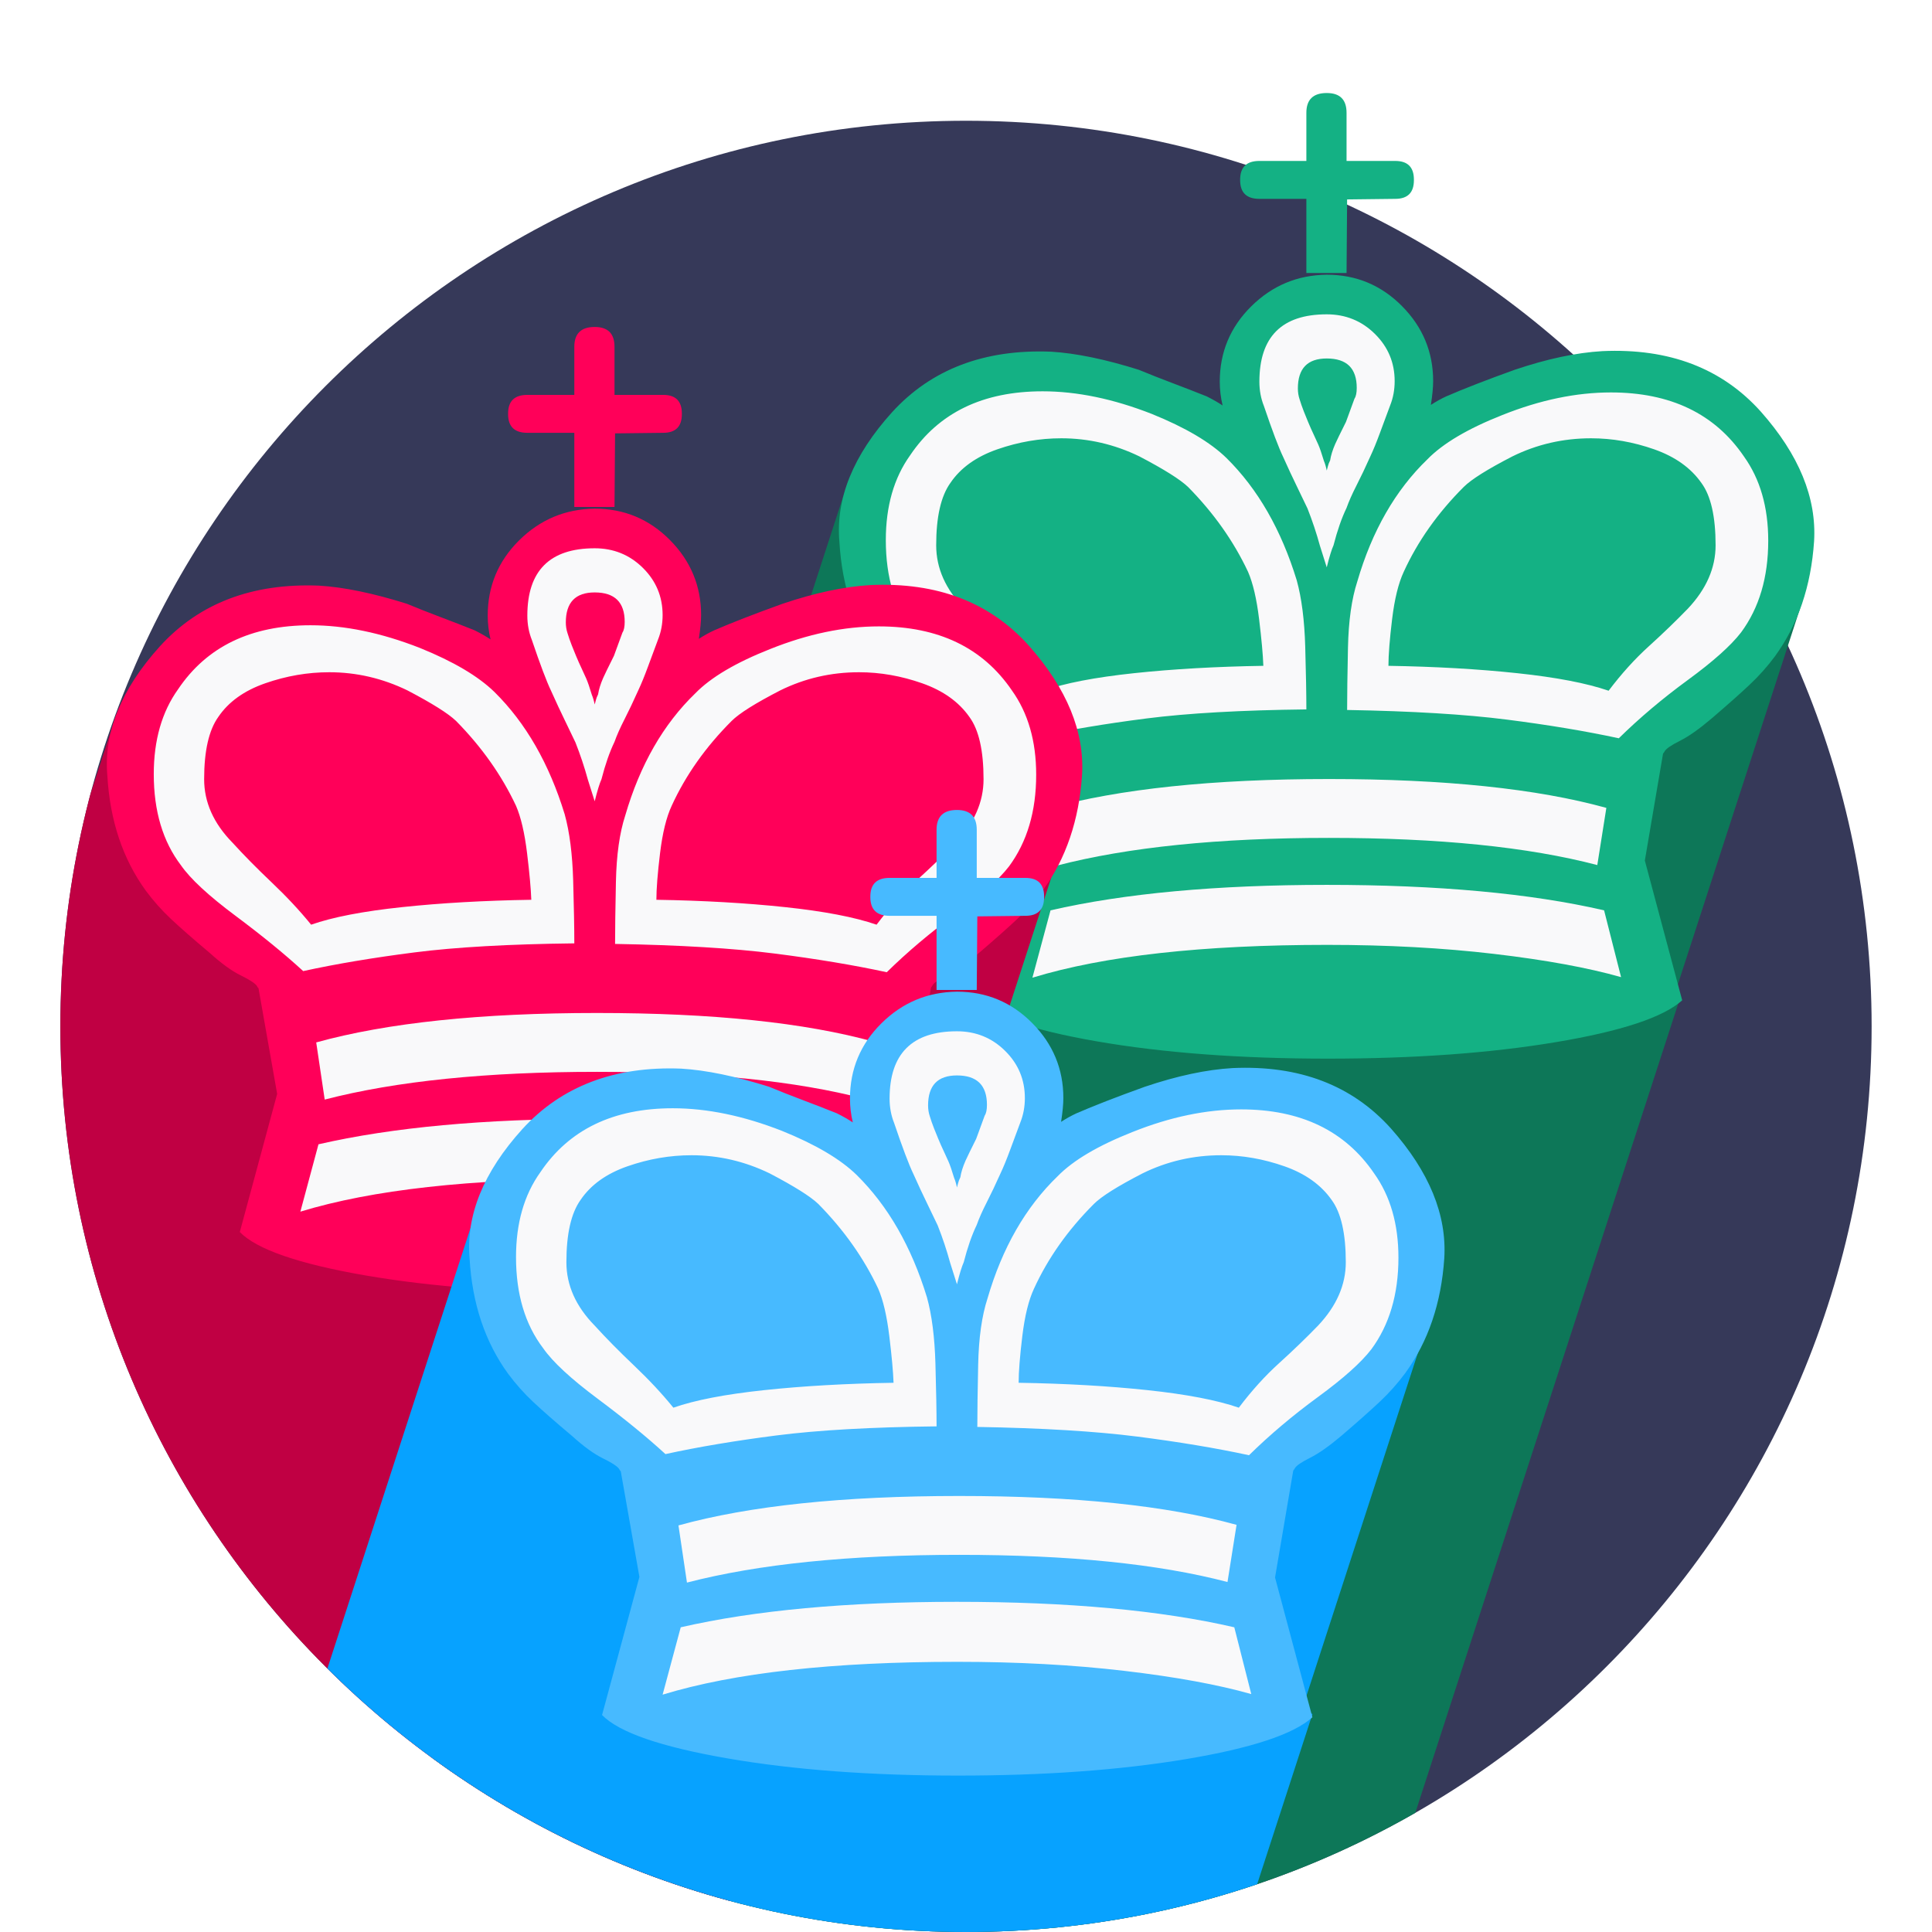
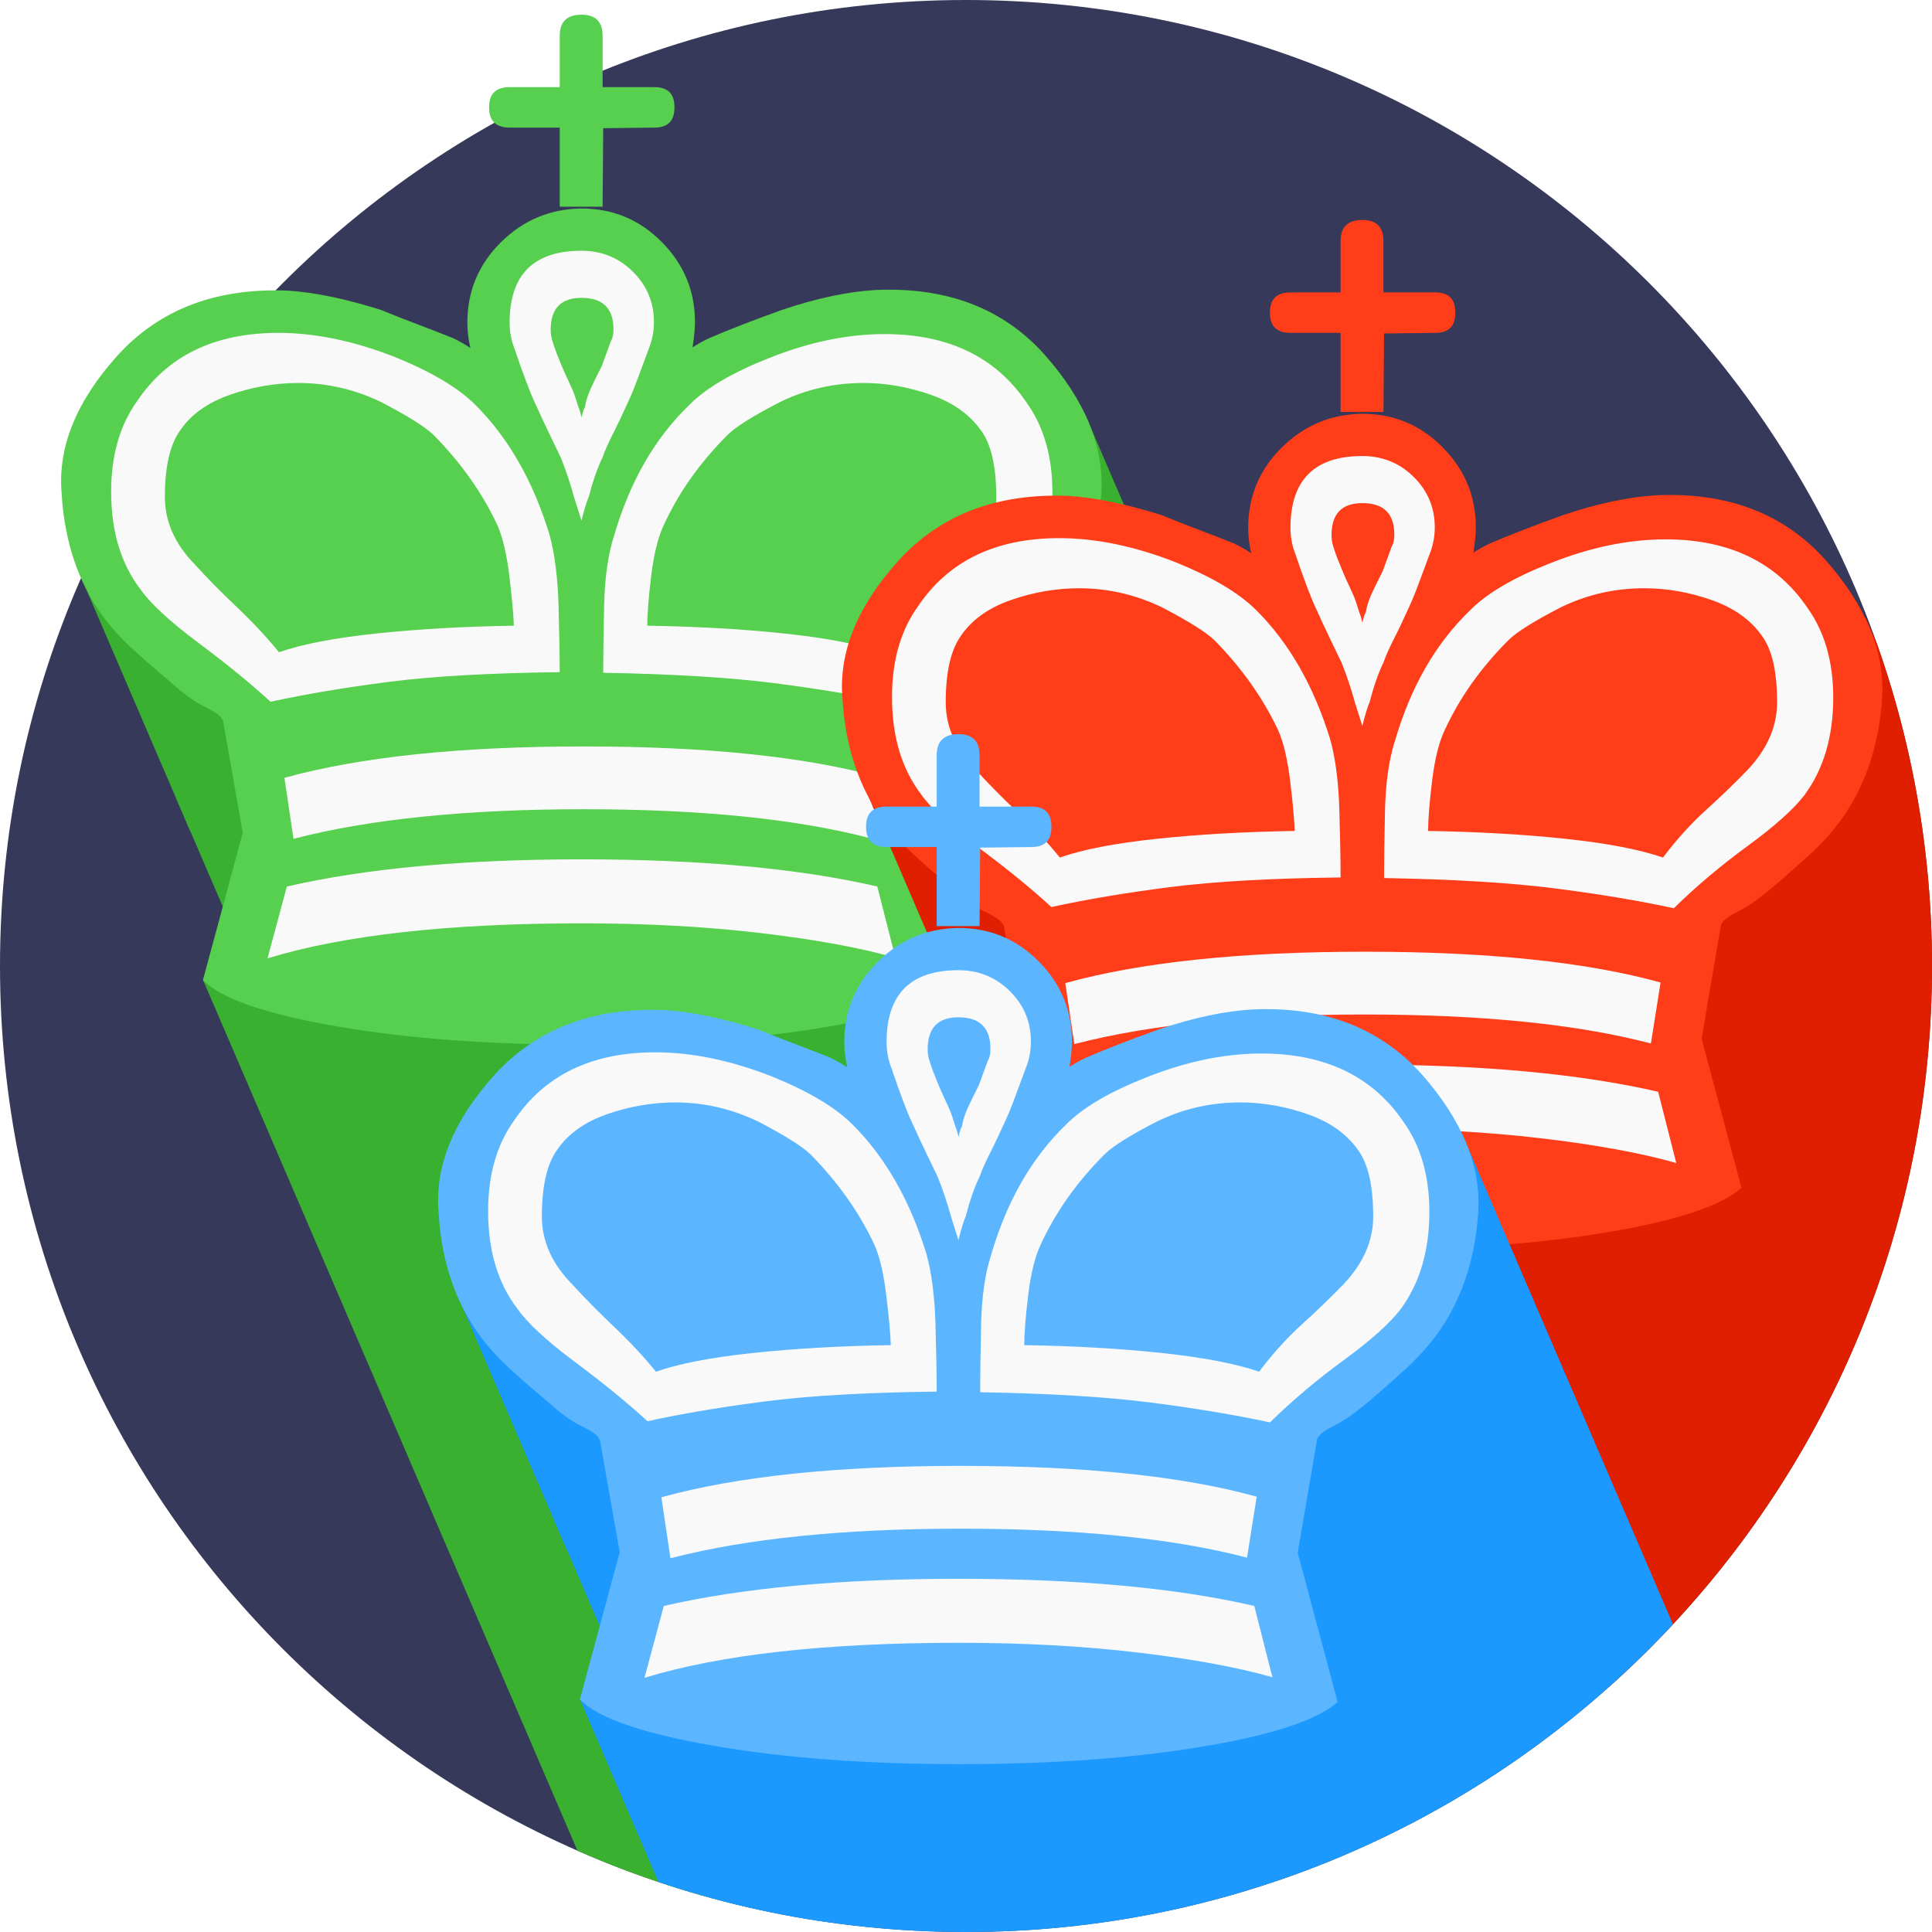
- <svg xmlns="http://www.w3.org/2000/svg" xmlns:xlink="http://www.w3.org/1999/xlink" height="512" width="512" viewBox="0 0 512 512">
-   <defs>
+ <svg xmlns="http://www.w3.org/2000/svg" xmlns:xlink="http://www.w3.org/1999/xlink" height="480" width="480" viewBox="0 0 480 480" version="1.1" id="svg31">
+   <defs id="defs13">
    <g id="king" transform="scale(0.15)">
-       <path id="king__fill" d="                     M397 1770L463 1526 430 1339Q429 1339 427 1335L427 1335Q422 1328 398.5 1316.5 375 1305 344 1277L344 1277Q300 1240 275.5 1217 251 1194 231 1167L231 1167Q170 1083 163 964L163 964Q153 849 256 735L256 735Q360 621 537 628L537 628Q603 632 692 660L692 660Q721 672 751.5 683.5 782 695 812 707L812 707Q828 715 840 723L840 723Q835 702 835 681L835 681Q835 603 890.5 548 946 493 1024 492L1024 492Q1102 492 1157 547.5 1212 603 1212 680L1212 680Q1212 696 1208 722L1208 722Q1222 713 1235 707L1235 707Q1281 687 1356 660L1356 660Q1442 631 1511 627L1511 627Q1688 619 1791 734L1791 734Q1892 848 1885 963L1885 963Q1877 1082 1816 1166L1816 1166Q1796 1193 1771 1216.5 1746 1240 1704 1276L1704 1276Q1671 1304 1648 1315.5 1625 1327 1621 1334L1621 1334Q1620 1336 1619 1337 1618 1338 1618 1339L1618 1339 1586 1527 1652 1774Q1602 1819 1428 1848 1254 1877 1026 1877L1026 1877Q794 1877 618 1846.5 442 1816 397 1770L397 1770Z                     M1060 359L1059 489 988 489 988 358 905 358Q871 358 871 325L871 325 871 324Q871 291 905 291L905 291 988 291 988 206Q988 171 1024 171L1024 171 1024 171Q1059 171 1059 206L1059 206 1059 291 1145 291Q1178 291 1178 324L1178 324 1178 325Q1178 358 1145 358L1145 358 1060 359Z                 " />
-       <path id="king__white-parts" d="                     M1502 1535L1518 1434Q1334 1383 1028 1383L1028 1383Q720 1383 532 1435L532 1435 547 1536Q736 1487 1028 1487L1028 1487Q1319 1487 1502 1535L1502 1535Z                     M1544 1733L1544 1733 1514 1615Q1319 1570 1024 1570L1024 1570Q732 1570 536 1615L536 1615 504 1734Q694 1676 1025 1676L1025 1676Q1184 1676 1320 1692 1456 1708 1544 1733Z                     M1133 1183L1133 1183Q1133 1154 1139.5 1100.5 1146 1047 1160 1017L1160 1017Q1197 936 1266 867L1266 867Q1286 847 1352 813L1352 813Q1417 781 1491 781L1491 781Q1547 781 1602.5 800.5 1658 820 1686 860L1686 860Q1711 894 1711 970L1711 970Q1711 1030 1662 1082L1662 1082Q1630 1115 1593 1148.5 1556 1182 1522 1227L1522 1227Q1464 1207 1360.5 1196 1257 1185 1133 1183Z                     M1060 1261L1060 1261Q1232 1264 1342 1278 1452 1292 1540 1311L1540 1311Q1595 1257 1662 1208 1729 1159 1756 1124L1756 1124Q1804 1059 1804 962L1804 962Q1804 873 1761 813L1761 813Q1684 700 1526 700L1526 700Q1434 700 1334 740L1334 740Q1243 776 1202 818L1202 818Q1117 900 1078 1034L1078 1034Q1063 1080 1061.5 1151 1060 1222 1060 1261Z                     M988 1260L988 1260Q988 1220 986 1149.5 984 1079 971 1032L971 1032Q930 898 847 816L847 816Q804 774 715 738L715 738Q613 698 522 698L522 698Q364 698 288 811L288 811Q245 871 245 961L245 961Q245 1059 293 1122L293 1122Q318 1158 389 1211 460 1264 509 1309L509 1309Q596 1290 705.5 1276 815 1262 988 1260Z                     M1024 1009L1024 1009Q1031 981 1036 970L1036 970Q1046 931 1059 904L1059 904Q1065 887 1076.5 864.5 1088 842 1101 813L1101 813Q1109 796 1118 771.5 1127 747 1136 723L1136 723Q1144 703 1144 680L1144 680Q1144 631 1109 596.5 1074 562 1024 562L1024 562Q905 562 905 681L905 681Q905 704 913 724L913 724Q935 789 947 814L947 814Q960 843 971 865.5 982 888 990 905L990 905Q1003 938 1012 971L1012 971Q1014 977 1024 1009Z                     M912 1183L912 1183Q787 1185 683.5 1196 580 1207 523 1227L523 1227Q493 1190 453.5 1152.5 414 1115 384 1082L384 1082Q334 1031 334 970L334 970Q334 895 359 860L359 860Q386 820 442 800.5 498 781 555 781L555 781Q627 781 693 813L693 813Q758 847 779 867L779 867Q847 936 885 1017L885 1017Q898 1047 904.5 1100.5 911 1154 912 1183Z                     M1024 838L1024 838Q1022 828 1019 821L1019 821Q1013 801 1009 792L1009 792Q1006 785 1001 774.5 996 764 991 752L991 752Q988 745 983.5 733.5 979 722 976 712L976 712Q973 703 973 693L973 693Q973 640 1024 640L1024 640Q1077 640 1077 692L1077 692Q1077 705 1073 711L1073 711Q1059 749 1058 752L1058 752Q1043 782 1039 791L1039 791Q1032 807 1030 820L1030 820Q1027 826 1026 830.5 1025 835 1024 838Z                                      " fill="#f9f9fa" />
+       <path id="king__fill" d="m 397,1770 66,-244 -33,-187 q -1,0 -3,-4 v 0 q -5,-7 -28.5,-18.5 Q 375,1305 344,1277 v 0 q -44,-37 -68.5,-60 -24.5,-23 -44.5,-50 v 0 q -61,-84 -68,-203 v 0 Q 153,849 256,735 v 0 Q 360,621 537,628 v 0 q 66,4 155,32 v 0 q 29,12 59.5,23.5 Q 782,695 812,707 v 0 q 16,8 28,16 v 0 q -5,-21 -5,-42 v 0 q 0,-78 55.5,-133 55.5,-55 133.5,-56 v 0 q 78,0 133,55.5 55,55.5 55,132.5 v 0 q 0,16 -4,42 v 0 q 14,-9 27,-15 v 0 q 46,-20 121,-47 v 0 q 86,-29 155,-33 v 0 q 177,-8 280,107 v 0 q 101,114 94,229 v 0 q -8,119 -69,203 v 0 q -20,27 -45,50.5 -25,23.5 -67,59.5 v 0 q -33,28 -56,39.5 -23,11.5 -27,18.5 v 0 q -1,2 -2,3 -1,1 -1,2 v 0 l -32,188 66,247 q -50,45 -224,74 -174,29 -402,29 v 0 Q 794,1877 618,1846.5 442,1816 397,1770 Z m 663,-1411 -1,130 H 988 V 358 h -83 q -34,0 -34,-33 v 0 -1 q 0,-33 34,-33 v 0 h 83 v -85 q 0,-35 36,-35 v 0 0 q 35,0 35,35 v 0 85 h 86 q 33,0 33,33 v 0 1 q 0,33 -33,33 v 0 z" />
+       <path id="king__white-parts" d="m 1502,1535 16,-101 q -184,-51 -490,-51 v 0 q -308,0 -496,52 v 0 l 15,101 q 189,-49 481,-49 v 0 q 291,0 474,48 z m 42,198 v 0 l -30,-118 q -195,-45 -490,-45 v 0 q -292,0 -488,45 v 0 l -32,119 q 190,-58 521,-58 v 0 q 159,0 295,16 136,16 224,41 z m -411,-550 v 0 q 0,-29 6.5,-82.5 6.5,-53.5 20.5,-83.5 v 0 q 37,-81 106,-150 v 0 q 20,-20 86,-54 v 0 q 65,-32 139,-32 v 0 q 56,0 111.5,19.5 55.5,19.5 83.5,59.5 v 0 q 25,34 25,110 v 0 q 0,60 -49,112 v 0 q -32,33 -69,66.5 -37,33.5 -71,78.5 v 0 q -58,-20 -161.5,-31 -103.5,-11 -227.5,-13 z m -73,78 v 0 q 172,3 282,17 110,14 198,33 v 0 q 55,-54 122,-103 67,-49 94,-84 v 0 q 48,-65 48,-162 v 0 q 0,-89 -43,-149 v 0 Q 1684,700 1526,700 v 0 q -92,0 -192,40 v 0 q -91,36 -132,78 v 0 q -85,82 -124,216 v 0 q -15,46 -16.5,117 -1.5,71 -1.5,110 z m -72,-1 v 0 q 0,-40 -2,-110.5 -2,-70.5 -15,-117.5 v 0 Q 930,898 847,816 v 0 Q 804,774 715,738 v 0 Q 613,698 522,698 v 0 q -158,0 -234,113 v 0 q -43,60 -43,150 v 0 q 0,98 48,161 v 0 q 25,36 96,89 71,53 120,98 v 0 q 87,-19 196.5,-33 109.5,-14 282.5,-16 z m 36,-251 v 0 q 7,-28 12,-39 v 0 q 10,-39 23,-66 v 0 q 6,-17 17.5,-39.5 Q 1088,842 1101,813 v 0 q 8,-17 17,-41.5 9,-24.5 18,-48.5 v 0 q 8,-20 8,-43 v 0 q 0,-49 -35,-83.5 -35,-34.5 -85,-34.5 v 0 q -119,0 -119,119 v 0 q 0,23 8,43 v 0 q 22,65 34,90 v 0 q 13,29 24,51.5 11,22.5 19,39.5 v 0 q 13,33 22,66 v 0 q 2,6 12,38 z m -112,174 v 0 q -125,2 -228.5,13 -103.5,11 -160.5,31 v 0 Q 493,1190 453.5,1152.5 414,1115 384,1082 v 0 q -50,-51 -50,-112 v 0 q 0,-75 25,-110 v 0 Q 386,820 442,800.5 498,781 555,781 v 0 q 72,0 138,32 v 0 q 65,34 86,54 v 0 q 68,69 106,150 v 0 q 13,30 19.5,83.5 6.5,53.5 7.5,82.5 z m 112,-345 v 0 q -2,-10 -5,-17 v 0 q -6,-20 -10,-29 v 0 q -3,-7 -8,-17.5 Q 996,764 991,752 v 0 q -3,-7 -7.5,-18.5 Q 979,722 976,712 v 0 q -3,-9 -3,-19 v 0 q 0,-53 51,-53 v 0 q 53,0 53,52 v 0 q 0,13 -4,19 v 0 q -14,38 -15,41 v 0 q -15,30 -19,39 v 0 q -7,16 -9,29 v 0 q -3,6 -4,10.5 -1,4.5 -2,7.5 z" fill="#f9f9fa" />
    </g>
-     <clipPath id="circle">
-       <circle r="240" cy="272" cx="256" />
+     <clipPath id="circle-7">
+       <circle r="240" cy="272" cx="256" id="circle5-9" />
    </clipPath>
-     <clipPath id="tail-clip">
-       <rect id="tail-clip__back-tail" x="240" y="16" width="200" height="512" transform="rotate(18)" />
-       <rect id="tail-clip__front-tail" x="292" y="78" width="200" height="512" transform="rotate(18)" />
-       <rect id="tail-clip__top-tail" x="361" y="-37" width="128" height="128" transform="rotate(18)" />
+     <clipPath clipPathUnits="userSpaceOnUse" id="clipPath42418">
+       <circle style="fill:#363959;fill-opacity:1;stroke-width:2.533" id="circle42420" r="240" cy="218.627" cx="303.898" transform="rotate(8.269331)" />
    </clipPath>
-     <rect id="tail" width="512" height="512" x="0" y="0" clip-path="url(#tail-clip)" />
+     <clipPath clipPathUnits="userSpaceOnUse" id="clipPath42422">
+       <circle style="fill:#363959;fill-opacity:1;stroke-width:2.533" id="circle42424" r="240" cy="346.372" cx="203.398" transform="rotate(8.269331)" />
+     </clipPath>
+     <clipPath clipPathUnits="userSpaceOnUse" id="clipPath42426">
+       <circle style="fill:#363959;fill-opacity:1;stroke-width:2.533" id="circle42428" r="240" cy="397.372" cx="397.549" transform="rotate(8.269331)" />
+     </clipPath>
  </defs>
-   <rect id="background" x="0" y="0" width="100%" height="100%" fill="#363959" clip-path="url(#circle)" />
-   <g id="green-tail" fill="#0d7758">
-     <g clip-path="url(#circle)">
-       <use href="#tail" xlink:href="#tail" x="1.5" y="38" />
-     </g>
-     <rect id="green-tail__outside" x="375.5" y="4" width="128" height="128" transform="rotate(18)" stroke-width="0" />
+   <circle style="display:inline;fill:#363959;fill-opacity:1;stroke-width:2.533" id="path38374" cx="397.549" cy="397.372" r="240" transform="translate(-157.5488,-157.3717)" />
+   <g id="g34551" transform="rotate(-8.269331,-1167.264,1011.028)" style="display:inline;fill:#39b030;fill-opacity:1" clip-path="url(#clipPath42426)">
+     <rect style="display:inline;fill:#39b030;fill-opacity:1" id="rect34545" width="33.852" height="278.441" x="32.714" y="450.408" transform="rotate(-15)" />
+     <rect style="display:inline;fill:#39b030;fill-opacity:1;stroke-width:2.826" id="rect34547" width="218.627" height="245.121" x="407.534" y="-289.55" transform="rotate(75)" ry="0" />
+     <rect style="display:inline;fill:#39b030;fill-opacity:1" id="rect34549" width="33.852" height="70.341" x="44.402" y="345" transform="rotate(-15)" />
  </g>
-   <use id="green-king" href="#king" xlink:href="#king" x="198" y="-1" fill="#14b184" />
-   <g id="red-tail" fill="#c00043" clip-path="url(#circle)">
-     <use href="#tail" xlink:href="#tail" x="-192.5" y="100" />
+   <use id="green-king" href="#king" xlink:href="#king" x="198" y="-1" fill="#14b184" style="display:inline;fill:#57cf4f;fill-opacity:1" transform="translate(-207.1353,-21)" />
+   <g id="g28005" transform="rotate(-8.269331,-717.4376,-306.3508)" style="display:inline;fill:#e01e00;fill-opacity:1" clip-path="url(#clipPath42422)">
+     <rect style="display:inline;fill:#e01e00;fill-opacity:1" id="rect27999" width="33.852" height="175.541" x="32.714" y="450.408" transform="rotate(-15)" />
+     <rect style="display:inline;fill:#e01e00;fill-opacity:1;stroke-width:2.826" id="rect28001" width="218.627" height="245.121" x="407.534" y="-289.55" transform="rotate(75)" ry="0" />
+     <rect style="display:inline;fill:#e01e00;fill-opacity:1" id="rect28003" width="33.852" height="70.341" x="44.402" y="345" transform="rotate(-15)" />
  </g>
-   <use id="red-king" href="#king" xlink:href="#king" x="4" y="61" fill="#ff0059" />
-   <g id="blue-tail" fill="#07a2ff" clip-path="url(#circle)">
-     <use href="#tail" xlink:href="#tail" x="-96" y="228" />
+   <use id="red-king" href="#king" xlink:href="#king" x="4" y="61" fill="#ff0059" style="display:inline;fill:#ff3d19;fill-opacity:1" transform="translate(180.8647,-32)" />
+   <g id="g20643" transform="rotate(-8.269331,115.8804,452.6475)" style="display:inline;fill:#1c99ff;fill-opacity:1" clip-path="url(#clipPath42418)">
+     <rect style="display:inline;fill:#1c99ff;fill-opacity:1" id="rect17724" width="33.852" height="175.541" x="32.714" y="450.408" transform="rotate(-15)" />
+     <rect style="display:inline;fill:#1c99ff;fill-opacity:1;stroke-width:2.826" id="rect9681" width="218.627" height="245.121" x="407.534" y="-289.55" transform="rotate(75)" ry="0" />
+     <rect style="display:inline;fill:#1c99ff;fill-opacity:1" id="rect22878" width="33.852" height="70.341" x="44.402" y="345" transform="rotate(-15)" />
  </g>
-   <use id="blue-king" href="#king" xlink:href="#king" x="100" y="189" fill="#47baff" />
+   <use id="blue-king" href="#king" xlink:href="#king" x="100" y="189" fill="#47baff" style="display:inline;fill:#5cb6ff;fill-opacity:1;stroke:none;stroke-opacity:1;stroke-width:5;stroke-dasharray:none;stroke-linejoin:miter;paint-order:normal" transform="translate(-15.47926,-32.25549)" />
</svg>
